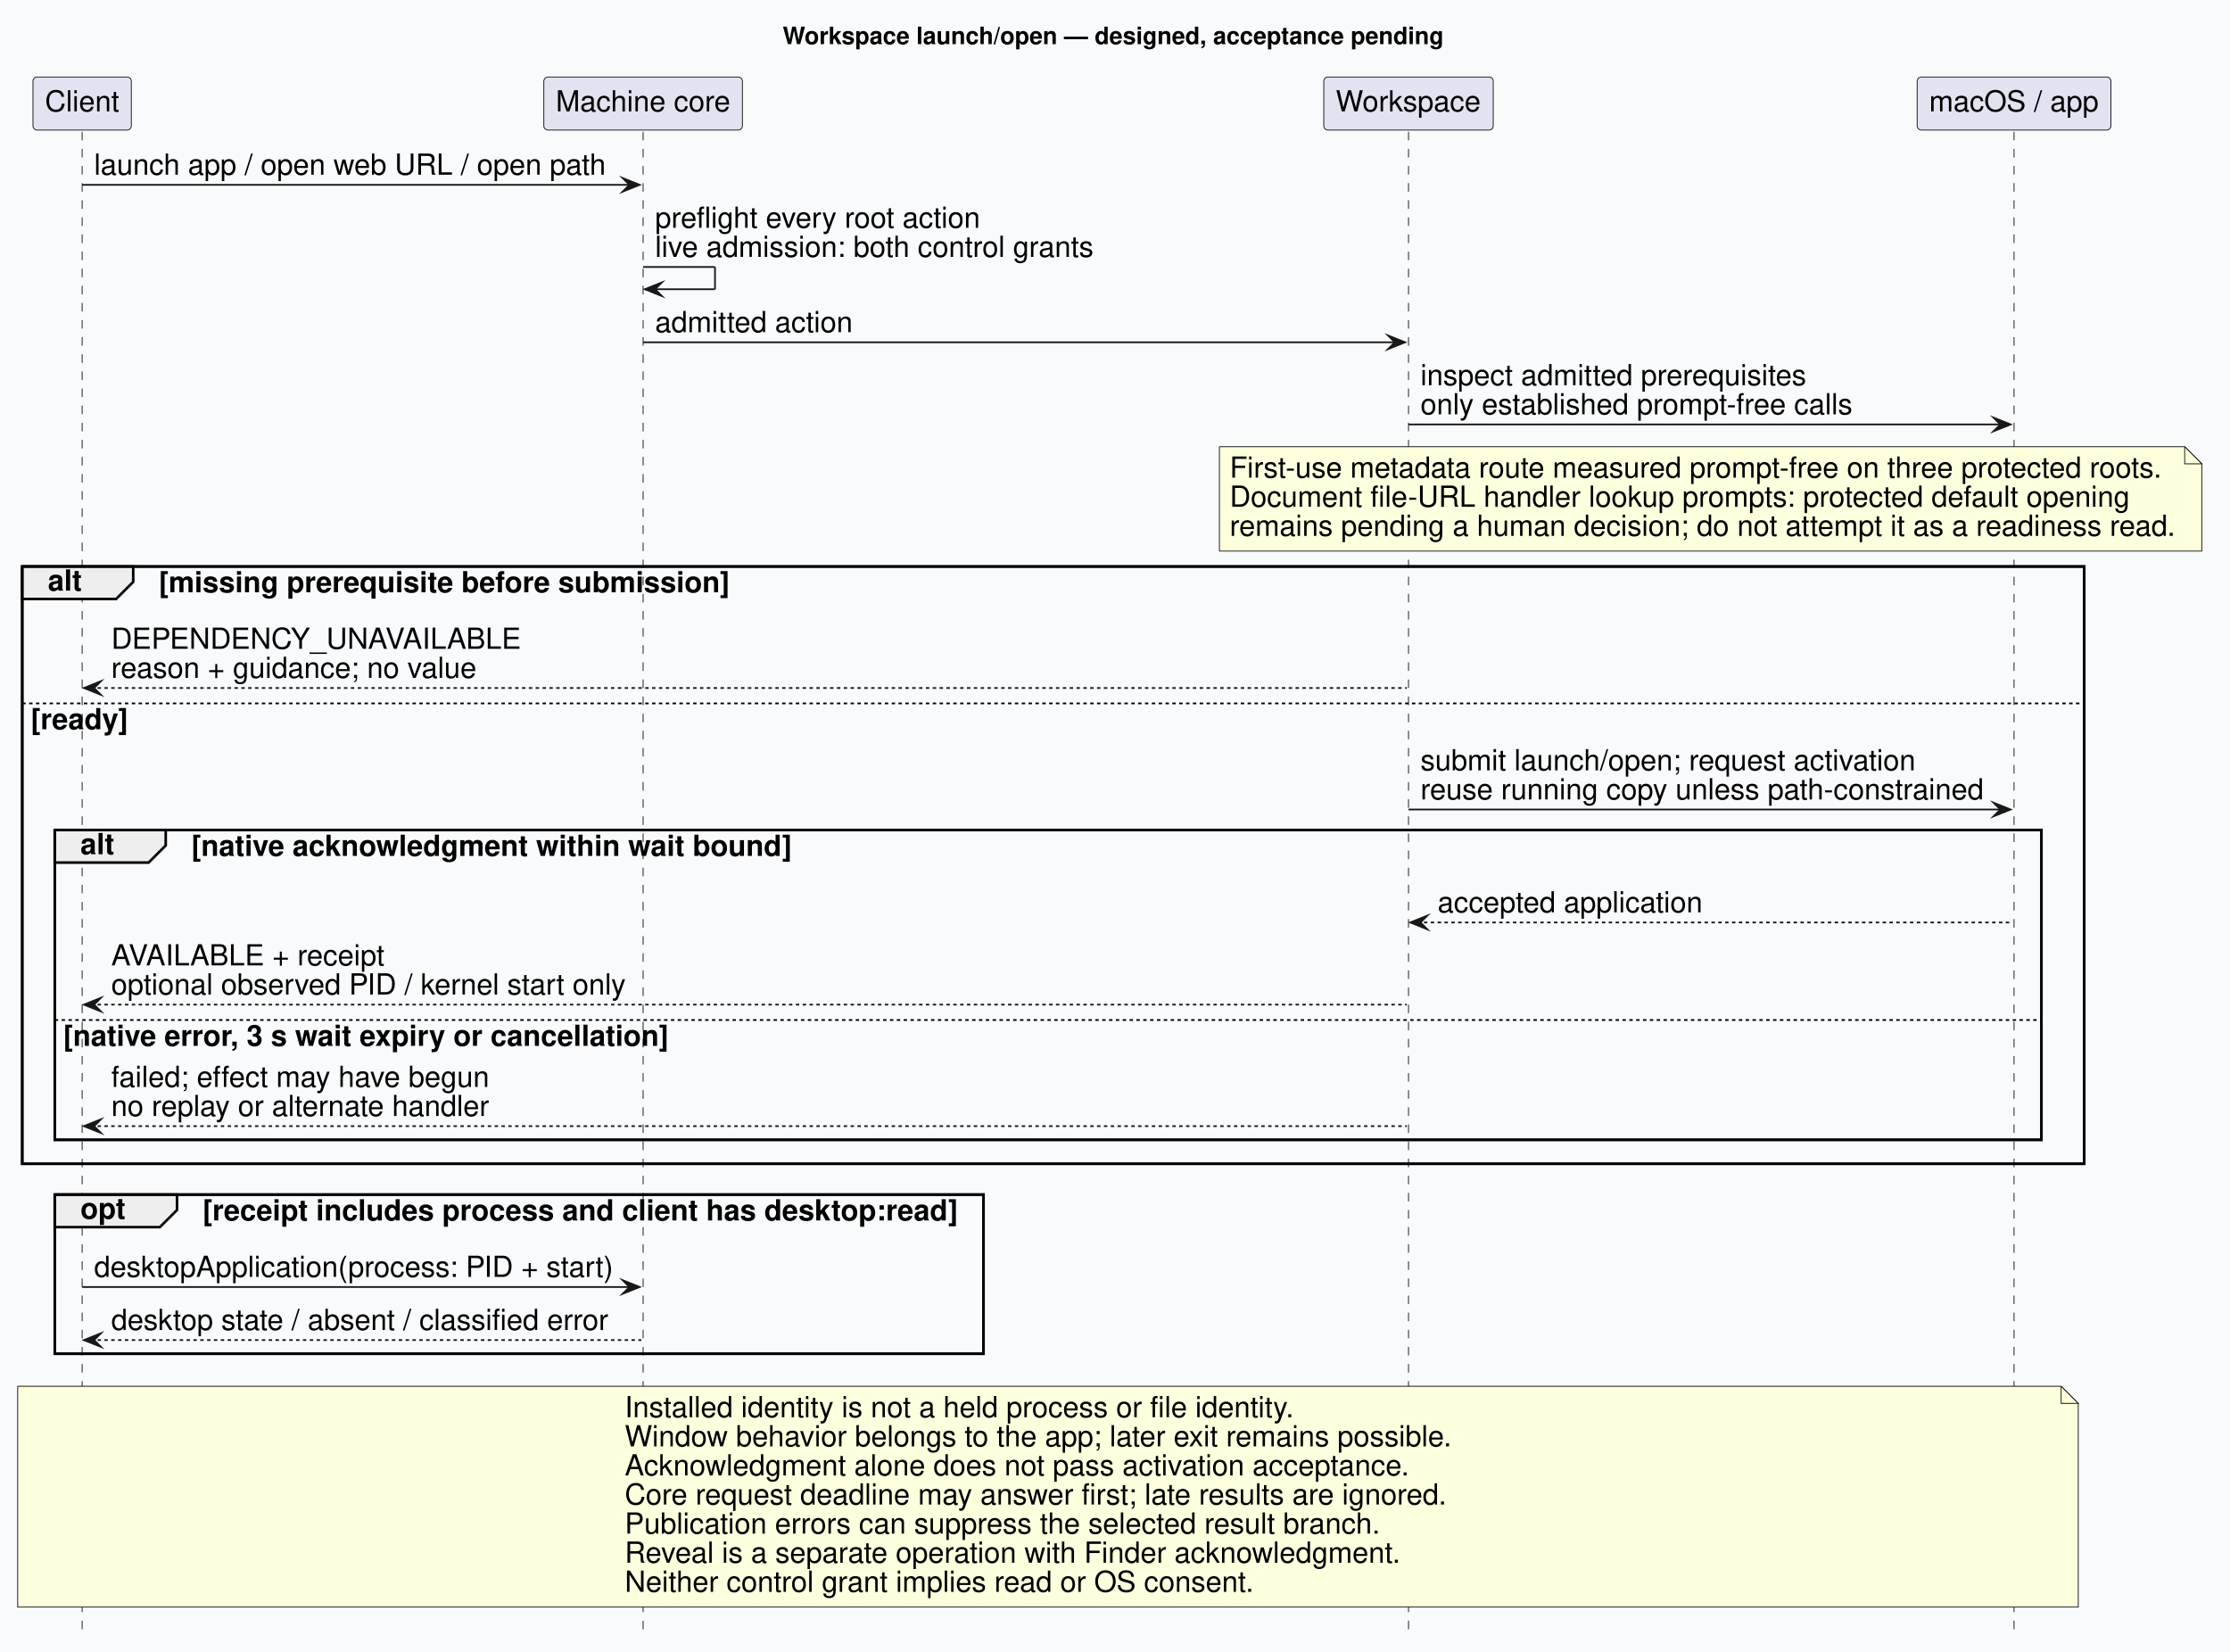
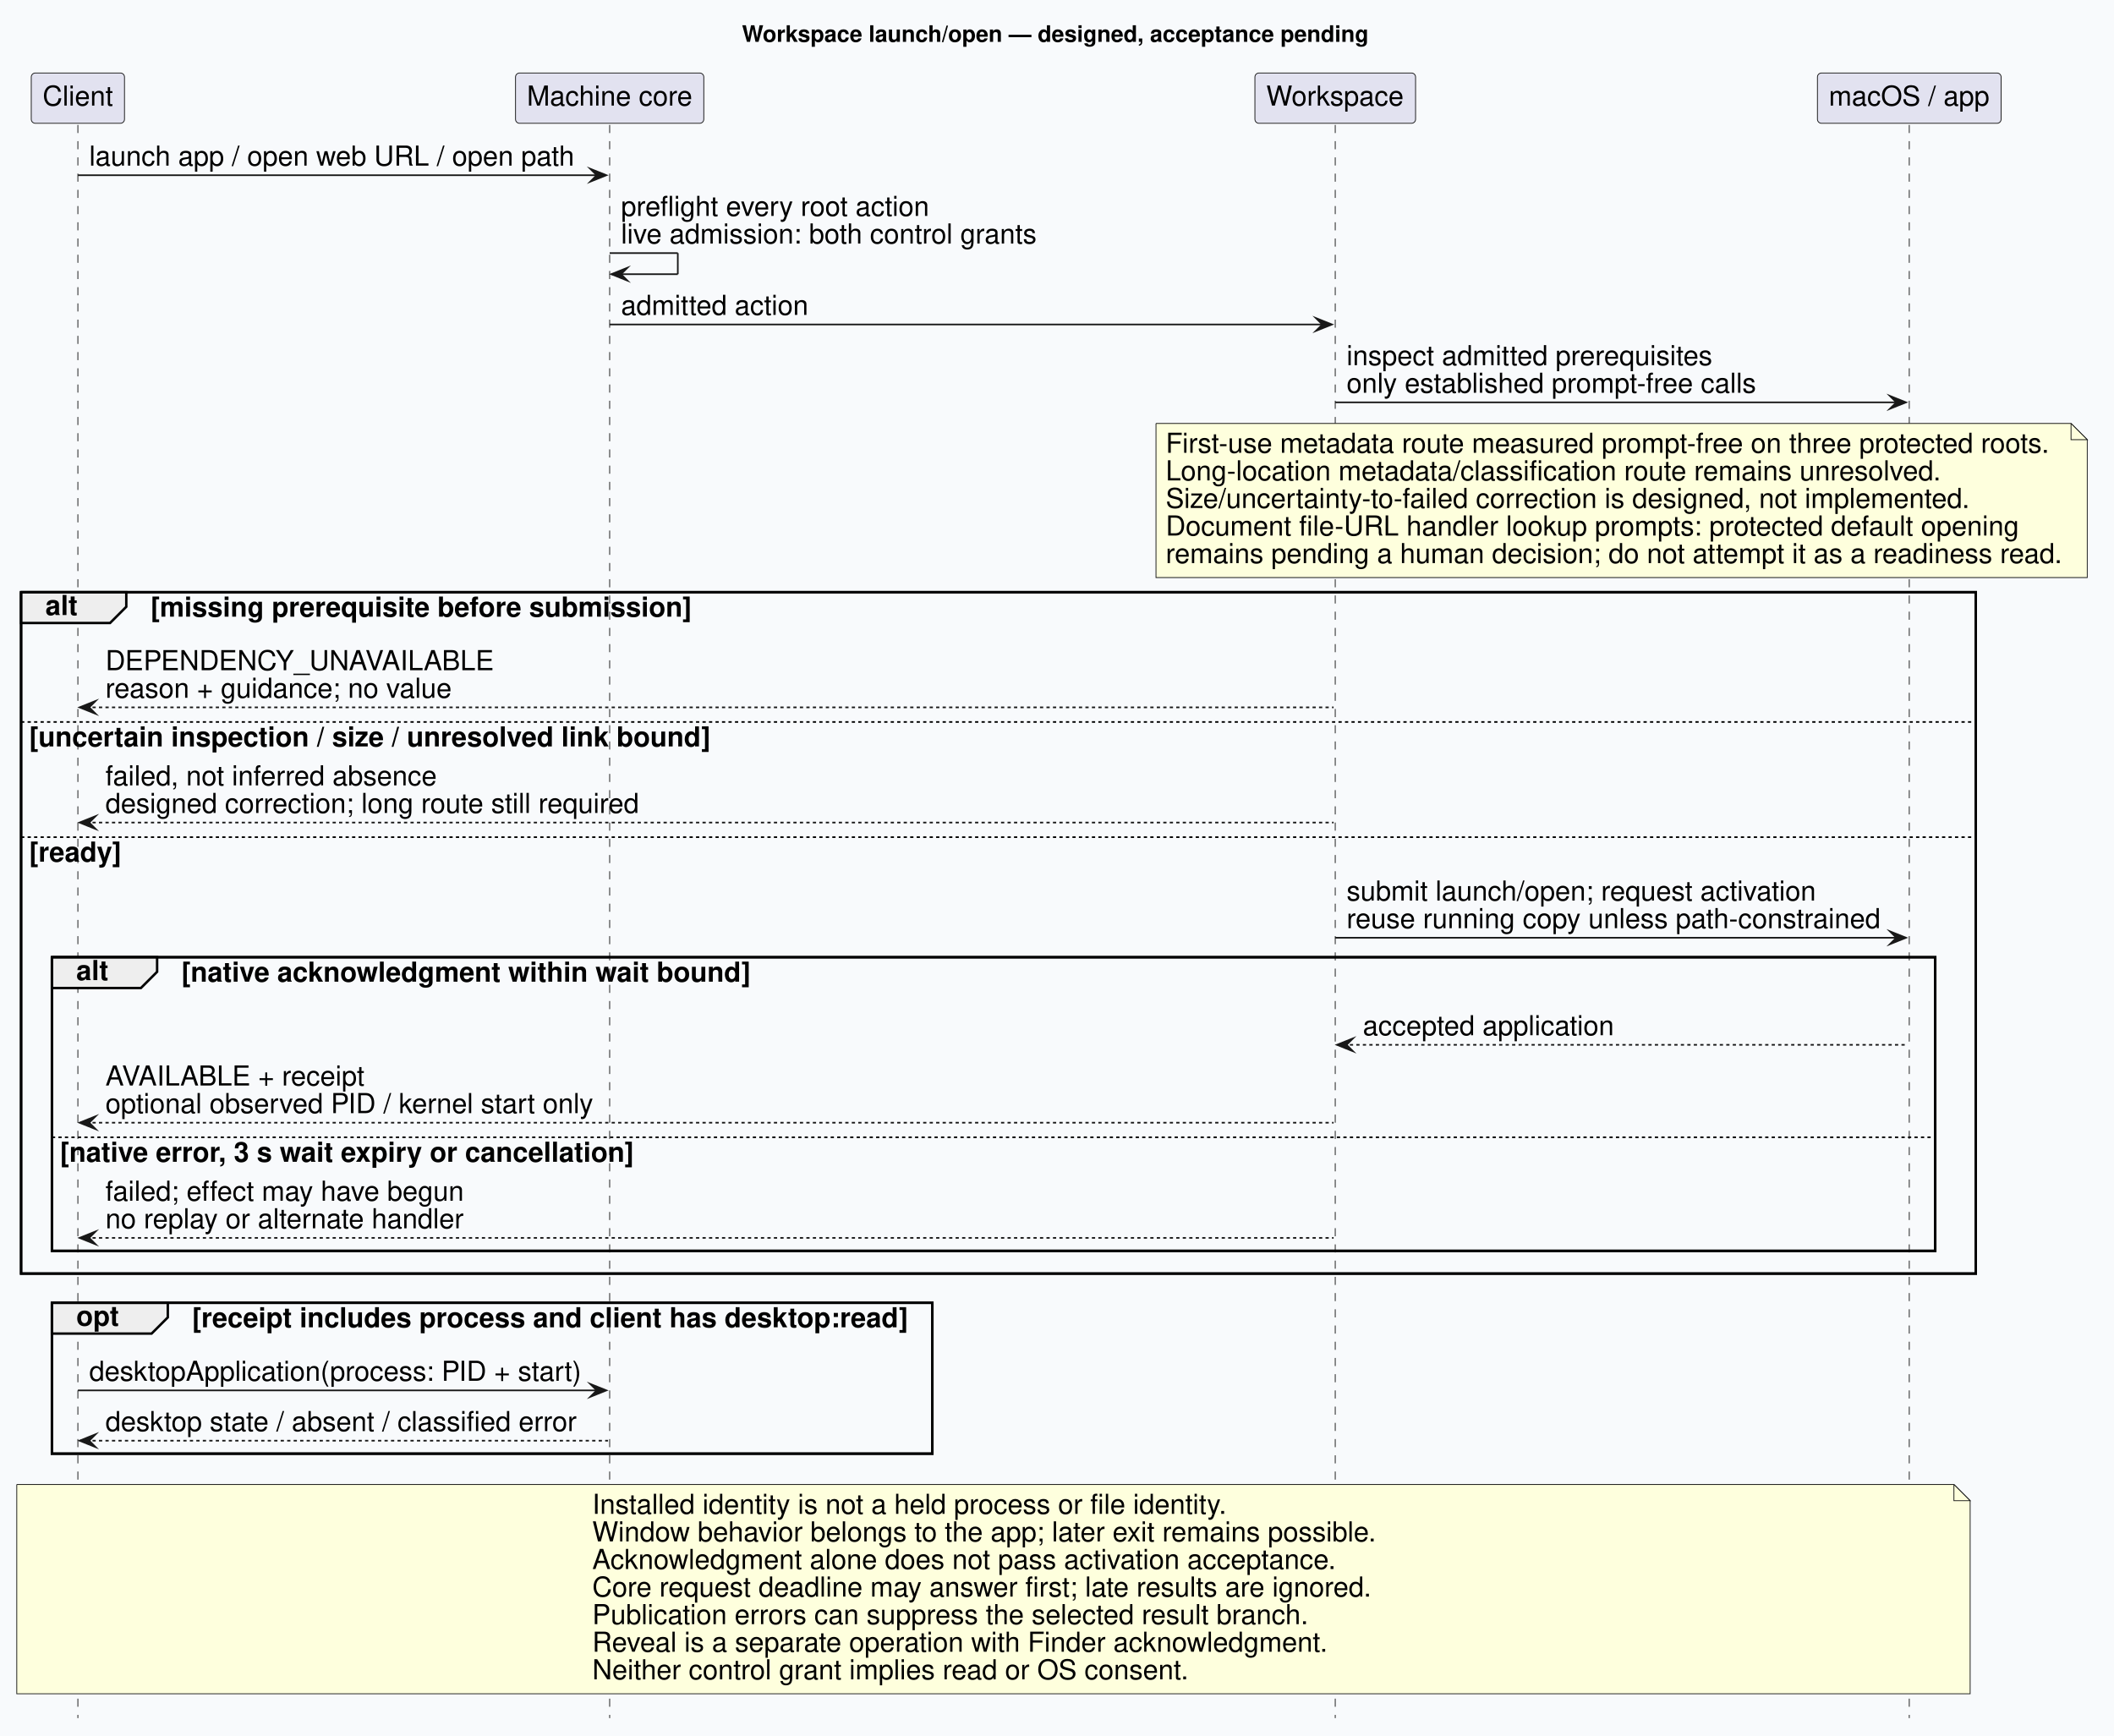
- <svg xmlns="http://www.w3.org/2000/svg" version="1.1" data-diagram-type="SEQUENCE" style="width:1303px;height:965px;background:#F8FAFC;" width="1303px" height="965px" viewBox="0 0 1303 965" zoomAndPan="magnify" preserveAspectRatio="none" contentStyleType="text/css">
+ <svg xmlns="http://www.w3.org/2000/svg" version="1.1" data-diagram-type="SEQUENCE" style="width:1303px;height:1070px;background:#F8FAFC;" width="1303px" height="1070px" viewBox="0 0 1303 1070" zoomAndPan="magnify" preserveAspectRatio="none" contentStyleType="text/css">
  <defs />
  <g font-family="sans-serif" lengthAdjust="spacing">
-     <rect x="0" y="0" width="1303" height="965" fill="#F8FAFC" style="stroke:none;" />
+     <rect x="0" y="0" width="1303" height="1070" fill="#F8FAFC" style="stroke:none;" />
    <g class="title" data-source-line="6">
      <text x="457.328" y="25.78" fill="#000" font-size="14" textLength="386.641" font-weight="700" font-family="Helvetica">Workspace launch/open — designed, acceptance pending</text>
    </g>
-     <rect x="13" y="331" width="1204.815" height="349" fill="none" style="stroke:#000;stroke-width:1.5;" />
-     <rect x="32" y="485" width="1160.815" height="181" fill="none" style="stroke:#000;stroke-width:1.5;" />
-     <rect x="32" y="698" width="542.67" height="93" fill="none" style="stroke:#000;stroke-width:1.5;" />
+     <rect x="13" y="365" width="1204.815" height="420" fill="none" style="stroke:#000;stroke-width:1.5;" />
+     <rect x="32" y="590" width="1160.815" height="181" fill="none" style="stroke:#000;stroke-width:1.5;" />
+     <rect x="32" y="803" width="542.67" height="93" fill="none" style="stroke:#000;stroke-width:1.5;" />
    <g>
-       <rect x="44.5" y="77" width="8" height="877" fill="#000" fill-opacity="0" />
-       <line x1="48" y1="77" x2="48" y2="954" style="stroke:#181818;stroke-width:0.5;stroke-dasharray:5,5;" />
+       <rect x="44.5" y="77" width="8" height="982" fill="#000" fill-opacity="0" />
+       <line x1="48" y1="77" x2="48" y2="1059" style="stroke:#181818;stroke-width:0.5;stroke-dasharray:5,5;" />
    </g>
    <g>
-       <rect x="372.275" y="77" width="8" height="877" fill="#000" fill-opacity="0" />
-       <line x1="375.775" y1="77" x2="375.775" y2="954" style="stroke:#181818;stroke-width:0.5;stroke-dasharray:5,5;" />
+       <rect x="372.275" y="77" width="8" height="982" fill="#000" fill-opacity="0" />
+       <line x1="375.775" y1="77" x2="375.775" y2="1059" style="stroke:#181818;stroke-width:0.5;stroke-dasharray:5,5;" />
    </g>
    <g>
-       <rect x="819.5" y="77" width="8" height="877" fill="#000" fill-opacity="0" />
-       <line x1="823" y1="77" x2="823" y2="954" style="stroke:#181818;stroke-width:0.5;stroke-dasharray:5,5;" />
+       <rect x="819.5" y="77" width="8" height="982" fill="#000" fill-opacity="0" />
+       <line x1="823" y1="77" x2="823" y2="1059" style="stroke:#181818;stroke-width:0.5;stroke-dasharray:5,5;" />
    </g>
    <g>
-       <rect x="1173.315" y="77" width="8" height="877" fill="#000" fill-opacity="0" />
-       <line x1="1176.815" y1="77" x2="1176.815" y2="954" style="stroke:#181818;stroke-width:0.5;stroke-dasharray:5,5;" />
+       <rect x="1173.315" y="77" width="8" height="982" fill="#000" fill-opacity="0" />
+       <line x1="1176.815" y1="77" x2="1176.815" y2="1059" style="stroke:#181818;stroke-width:0.5;stroke-dasharray:5,5;" />
    </g>
    <rect x="19.269" y="45" width="57.463" height="31" fill="#E2E2F0" style="stroke:#181818;stroke-width:0.5;" rx="2.5" ry="2.5" />
    <text x="26.269" y="65.09" fill="#000" font-size="17" textLength="43.463" font-family="Helvetica">Client</text>
    <rect x="317.75" y="45" width="116.05" height="31" fill="#E2E2F0" style="stroke:#181818;stroke-width:0.5;" rx="2.5" ry="2.5" />
    <text x="324.75" y="65.09" fill="#000" font-size="17" textLength="102.05" font-family="Helvetica">Machine core</text>
    <rect x="773.488" y="45" width="99.025" height="31" fill="#E2E2F0" style="stroke:#181818;stroke-width:0.5;" rx="2.5" ry="2.5" />
    <text x="780.488" y="65.09" fill="#000" font-size="17" textLength="85.025" font-family="Helvetica">Workspace</text>
    <rect x="1120.21" y="45" width="113.211" height="31" fill="#E2E2F0" style="stroke:#181818;stroke-width:0.5;" rx="2.5" ry="2.5" />
    <text x="1127.21" y="65.09" fill="#000" font-size="17" textLength="99.211" font-family="Helvetica">macOS / app</text>
    <polygon points="363.775,104,373.775,108,363.775,112,367.775,108" fill="#181818" style="stroke:#181818;stroke-width:1;stroke-linejoin:miter;stroke-miterlimit:10;" />
    <line x1="48" y1="108" x2="369.775" y2="108" style="stroke:#181818;stroke-width:1;" />
    <text x="55" y="102.09" fill="#000" font-size="17" textLength="299.608" font-family="Helvetica">launch app / open web URL / open path</text>
    <line x1="375.775" y1="156" x2="417.775" y2="156" style="stroke:#181818;stroke-width:1;" />
    <line x1="417.775" y1="156" x2="417.775" y2="169" style="stroke:#181818;stroke-width:1;" />
    <line x1="376.775" y1="169" x2="417.775" y2="169" style="stroke:#181818;stroke-width:1;" />
    <polygon points="386.775,165,376.775,169,386.775,173,382.775,169" fill="#181818" style="stroke:#181818;stroke-width:1;stroke-linejoin:miter;stroke-miterlimit:10;" />
    <text x="382.775" y="133.09" fill="#000" font-size="17" textLength="190.876" font-family="Helvetica">preflight every root action</text>
    <text x="382.775" y="150.09" fill="#000" font-size="17" textLength="257.017" font-family="Helvetica">live admission: both control grants</text>
    <polygon points="811,196,821,200,811,204,815,200" fill="#181818" style="stroke:#181818;stroke-width:1;stroke-linejoin:miter;stroke-miterlimit:10;" />
    <line x1="375.775" y1="200" x2="817" y2="200" style="stroke:#181818;stroke-width:1;" />
    <text x="382.775" y="194.09" fill="#000" font-size="17" textLength="115.29" font-family="Helvetica">admitted action</text>
    <polygon points="1164.815,244,1174.815,248,1164.815,252,1168.815,248" fill="#181818" style="stroke:#181818;stroke-width:1;stroke-linejoin:miter;stroke-miterlimit:10;" />
    <line x1="823" y1="248" x2="1170.815" y2="248" style="stroke:#181818;stroke-width:1;" />
    <text x="830" y="225.09" fill="#000" font-size="17" textLength="225.839" font-family="Helvetica">inspect admitted prerequisites</text>
    <text x="830" y="242.09" fill="#000" font-size="17" textLength="253.232" font-family="Helvetica">only established prompt-free calls</text>
-     <path d="M712.518,261 L712.518,322 L1286.518,322 L1286.518,271 L1276.518,261 L712.518,261" style="stroke:#181818;stroke-width:0.5;" fill="#FEFFDD" />
+     <path d="M712.518,261 L712.518,356 L1286.518,356 L1286.518,271 L1276.518,261 L712.518,261" style="stroke:#181818;stroke-width:0.5;" fill="#FEFFDD" />
    <path d="M1276.518,261 L1276.518,271 L1286.518,271 L1276.518,261" style="stroke:#181818;stroke-width:0.5;" fill="#FEFFDD" />
    <text x="718.518" y="279.09" fill="#000" font-size="17" textLength="548.042" font-family="Helvetica">First-use metadata route measured prompt-free on three protected roots.</text>
-     <text x="718.518" y="296.09" fill="#000" font-size="17" textLength="527.307" font-family="Helvetica">Document file-URL handler lookup prompts: protected default opening</text>
-     <text x="718.518" y="313.09" fill="#000" font-size="17" textLength="553.778" font-family="Helvetica">remains pending a human decision; do not attempt it as a readiness read.</text>
-     <path d="M13,331 L77.839,331 L77.839,340 L67.839,350 L13,350 L13,331" style="stroke:#000;stroke-width:1.5;" fill="#EEE" />
-     <rect x="13" y="331" width="1204.815" height="349" fill="none" style="stroke:#000;stroke-width:1.5;" />
-     <text x="28" y="345.09" fill="#000" font-size="17" textLength="19.839" font-weight="700" font-family="Helvetica">alt</text>
-     <text x="92.839" y="346.09" fill="#000" font-size="17" textLength="333.459" font-weight="700" font-family="Helvetica">[missing prerequisite before submission]</text>
-     <polygon points="59,398,49,402,59,406,55,402" fill="#181818" style="stroke:#181818;stroke-width:1;stroke-linejoin:miter;stroke-miterlimit:10;" />
-     <line x1="53" y1="402" x2="822" y2="402" style="stroke:#181818;stroke-width:1;stroke-dasharray:2,2;" />
-     <text x="65" y="379.09" fill="#000" font-size="17" textLength="243.752" font-family="Helvetica">DEPENDENCY_UNAVAILABLE</text>
-     <text x="65" y="396.09" fill="#000" font-size="17" textLength="214.077" font-family="Helvetica">reason + guidance; no value</text>
-     <line x1="13" y1="411" x2="1217.815" y2="411" style="stroke:#000;stroke-width:1;stroke-dasharray:2,2;" />
-     <text x="18" y="426.09" fill="#000" font-size="17" textLength="56.686" font-weight="700" font-family="Helvetica">[ready]</text>
-     <polygon points="1164.815,469,1174.815,473,1164.815,477,1168.815,473" fill="#181818" style="stroke:#181818;stroke-width:1;stroke-linejoin:miter;stroke-miterlimit:10;" />
-     <line x1="823" y1="473" x2="1170.815" y2="473" style="stroke:#181818;stroke-width:1;" />
-     <text x="830" y="450.09" fill="#000" font-size="17" textLength="290.121" font-family="Helvetica">submit launch/open; request activation</text>
-     <text x="830" y="467.09" fill="#000" font-size="17" textLength="329.815" font-family="Helvetica">reuse running copy unless path-constrained</text>
-     <path d="M32,485 L96.839,485 L96.839,494 L86.839,504 L32,504 L32,485" style="stroke:#000;stroke-width:1.5;" fill="#EEE" />
-     <rect x="32" y="485" width="1160.815" height="181" fill="none" style="stroke:#000;stroke-width:1.5;" />
-     <text x="47" y="499.09" fill="#000" font-size="17" textLength="19.839" font-weight="700" font-family="Helvetica">alt</text>
-     <text x="111.839" y="500.09" fill="#000" font-size="17" textLength="351.347" font-weight="700" font-family="Helvetica">[native acknowledgment within wait bound]</text>
-     <polygon points="834,535,824,539,834,543,830,539" fill="#181818" style="stroke:#181818;stroke-width:1;stroke-linejoin:miter;stroke-miterlimit:10;" />
-     <line x1="828" y1="539" x2="1175.815" y2="539" style="stroke:#181818;stroke-width:1;stroke-dasharray:2,2;" />
-     <text x="840" y="533.09" fill="#000" font-size="17" textLength="155" font-family="Helvetica">accepted application</text>
-     <polygon points="59,583,49,587,59,591,55,587" fill="#181818" style="stroke:#181818;stroke-width:1;stroke-linejoin:miter;stroke-miterlimit:10;" />
-     <line x1="53" y1="587" x2="822" y2="587" style="stroke:#181818;stroke-width:1;stroke-dasharray:2,2;" />
-     <text x="65" y="564.09" fill="#000" font-size="17" textLength="162.064" font-family="Helvetica">AVAILABLE + receipt</text>
-     <text x="65" y="581.09" fill="#000" font-size="17" textLength="301.435" font-family="Helvetica">optional observed PID / kernel start only</text>
-     <line x1="32" y1="596" x2="1192.815" y2="596" style="stroke:#000;stroke-width:1;stroke-dasharray:2,2;" />
-     <text x="37" y="611.09" fill="#000" font-size="17" textLength="355.24" font-weight="700" font-family="Helvetica">[native error, 3 s wait expiry or cancellation]</text>
-     <polygon points="59,654,49,658,59,662,55,658" fill="#181818" style="stroke:#181818;stroke-width:1;stroke-linejoin:miter;stroke-miterlimit:10;" />
-     <line x1="53" y1="658" x2="822" y2="658" style="stroke:#181818;stroke-width:1;stroke-dasharray:2,2;" />
-     <text x="65" y="635.09" fill="#000" font-size="17" textLength="222.087" font-family="Helvetica">failed; effect may have begun</text>
-     <text x="65" y="652.09" fill="#000" font-size="17" textLength="222.087" font-family="Helvetica">no replay or alternate handler</text>
-     <path d="M32,698 L103.43,698 L103.43,707 L93.43,717 L32,717 L32,698" style="stroke:#000;stroke-width:1.5;" fill="#EEE" />
-     <rect x="32" y="698" width="542.67" height="93" fill="none" style="stroke:#000;stroke-width:1.5;" />
-     <text x="47" y="712.09" fill="#000" font-size="17" textLength="26.43" font-weight="700" font-family="Helvetica">opt</text>
-     <text x="118.43" y="713.09" fill="#000" font-size="17" textLength="440.24" font-weight="700" font-family="Helvetica">[receipt includes process and client has desktop:read]</text>
-     <polygon points="363.775,748,373.775,752,363.775,756,367.775,752" fill="#181818" style="stroke:#181818;stroke-width:1;stroke-linejoin:miter;stroke-miterlimit:10;" />
-     <line x1="48" y1="752" x2="369.775" y2="752" style="stroke:#181818;stroke-width:1;" />
-     <text x="55" y="746.09" fill="#000" font-size="17" textLength="303.775" font-family="Helvetica">desktopApplication(process: PID + start)</text>
-     <polygon points="59,779,49,783,59,787,55,783" fill="#181818" style="stroke:#181818;stroke-width:1;stroke-linejoin:miter;stroke-miterlimit:10;" />
-     <line x1="53" y1="783" x2="374.775" y2="783" style="stroke:#181818;stroke-width:1;stroke-dasharray:2,2;" />
-     <text x="65" y="777.09" fill="#000" font-size="17" textLength="291.034" font-family="Helvetica">desktop state / absent / classified error</text>
-     <path d="M10.332,810 L10.332,939 L1214.332,939 L1214.332,820 L1204.332,810 L10.332,810" style="stroke:#181818;stroke-width:0.5;" fill="#FEFFDD" />
-     <path d="M1204.332,810 L1204.332,820 L1214.332,820 L1204.332,810" style="stroke:#181818;stroke-width:0.5;" fill="#FEFFDD" />
-     <text x="365.052" y="828.09" fill="#000" font-size="17" textLength="392.154" font-family="Helvetica">Installed identity is not a held process or file identity.</text>
-     <text x="365.052" y="845.09" fill="#000" font-size="17" textLength="485.712" font-family="Helvetica">Window behavior belongs to the app; later exit remains possible.</text>
-     <text x="365.052" y="862.09" fill="#000" font-size="17" textLength="459.291" font-family="Helvetica">Acknowledgment alone does not pass activation acceptance.</text>
-     <text x="365.052" y="879.09" fill="#000" font-size="17" textLength="482.848" font-family="Helvetica">Core request deadline may answer first; late results are ignored.</text>
-     <text x="365.052" y="896.09" fill="#000" font-size="17" textLength="442.232" font-family="Helvetica">Publication errors can suppress the selected result branch.</text>
-     <text x="365.052" y="913.09" fill="#000" font-size="17" textLength="455.472" font-family="Helvetica">Reveal is a separate operation with Finder acknowledgment.</text>
-     <text x="365.052" y="930.09" fill="#000" font-size="17" textLength="368.505" font-family="Helvetica">Neither control grant implies read or OS consent.</text>
+     <text x="718.518" y="296.09" fill="#000" font-size="17" textLength="480.042" font-family="Helvetica">Long-location metadata/classification route remains unresolved.</text>
+     <text x="718.518" y="313.09" fill="#000" font-size="17" textLength="497.034" font-family="Helvetica">Size/uncertainty-to-failed correction is designed, not implemented.</text>
+     <text x="718.518" y="330.09" fill="#000" font-size="17" textLength="527.307" font-family="Helvetica">Document file-URL handler lookup prompts: protected default opening</text>
+     <text x="718.518" y="347.09" fill="#000" font-size="17" textLength="553.778" font-family="Helvetica">remains pending a human decision; do not attempt it as a readiness read.</text>
+     <path d="M13,365 L77.839,365 L77.839,374 L67.839,384 L13,384 L13,365" style="stroke:#000;stroke-width:1.5;" fill="#EEE" />
+     <rect x="13" y="365" width="1204.815" height="420" fill="none" style="stroke:#000;stroke-width:1.5;" />
+     <text x="28" y="379.09" fill="#000" font-size="17" textLength="19.839" font-weight="700" font-family="Helvetica">alt</text>
+     <text x="92.839" y="380.09" fill="#000" font-size="17" textLength="333.459" font-weight="700" font-family="Helvetica">[missing prerequisite before submission]</text>
+     <polygon points="59,432,49,436,59,440,55,436" fill="#181818" style="stroke:#181818;stroke-width:1;stroke-linejoin:miter;stroke-miterlimit:10;" />
+     <line x1="53" y1="436" x2="822" y2="436" style="stroke:#181818;stroke-width:1;stroke-dasharray:2,2;" />
+     <text x="65" y="413.09" fill="#000" font-size="17" textLength="243.752" font-family="Helvetica">DEPENDENCY_UNAVAILABLE</text>
+     <text x="65" y="430.09" fill="#000" font-size="17" textLength="214.077" font-family="Helvetica">reason + guidance; no value</text>
+     <line x1="13" y1="445" x2="1217.815" y2="445" style="stroke:#000;stroke-width:1;stroke-dasharray:2,2;" />
+     <text x="18" y="460.09" fill="#000" font-size="17" textLength="419.389" font-weight="700" font-family="Helvetica">[uncertain inspection / size / unresolved link bound]</text>
+     <polygon points="59,503,49,507,59,511,55,507" fill="#181818" style="stroke:#181818;stroke-width:1;stroke-linejoin:miter;stroke-miterlimit:10;" />
+     <line x1="53" y1="507" x2="822" y2="507" style="stroke:#181818;stroke-width:1;stroke-dasharray:2,2;" />
+     <text x="65" y="484.09" fill="#000" font-size="17" textLength="205.079" font-family="Helvetica">failed, not inferred absence</text>
+     <text x="65" y="501.09" fill="#000" font-size="17" textLength="329.798" font-family="Helvetica">designed correction; long route still required</text>
+     <line x1="13" y1="516" x2="1217.815" y2="516" style="stroke:#000;stroke-width:1;stroke-dasharray:2,2;" />
+     <text x="18" y="531.09" fill="#000" font-size="17" textLength="56.686" font-weight="700" font-family="Helvetica">[ready]</text>
+     <polygon points="1164.815,574,1174.815,578,1164.815,582,1168.815,578" fill="#181818" style="stroke:#181818;stroke-width:1;stroke-linejoin:miter;stroke-miterlimit:10;" />
+     <line x1="823" y1="578" x2="1170.815" y2="578" style="stroke:#181818;stroke-width:1;" />
+     <text x="830" y="555.09" fill="#000" font-size="17" textLength="290.121" font-family="Helvetica">submit launch/open; request activation</text>
+     <text x="830" y="572.09" fill="#000" font-size="17" textLength="329.815" font-family="Helvetica">reuse running copy unless path-constrained</text>
+     <path d="M32,590 L96.839,590 L96.839,599 L86.839,609 L32,609 L32,590" style="stroke:#000;stroke-width:1.5;" fill="#EEE" />
+     <rect x="32" y="590" width="1160.815" height="181" fill="none" style="stroke:#000;stroke-width:1.5;" />
+     <text x="47" y="604.09" fill="#000" font-size="17" textLength="19.839" font-weight="700" font-family="Helvetica">alt</text>
+     <text x="111.839" y="605.09" fill="#000" font-size="17" textLength="351.347" font-weight="700" font-family="Helvetica">[native acknowledgment within wait bound]</text>
+     <polygon points="834,640,824,644,834,648,830,644" fill="#181818" style="stroke:#181818;stroke-width:1;stroke-linejoin:miter;stroke-miterlimit:10;" />
+     <line x1="828" y1="644" x2="1175.815" y2="644" style="stroke:#181818;stroke-width:1;stroke-dasharray:2,2;" />
+     <text x="840" y="638.09" fill="#000" font-size="17" textLength="155" font-family="Helvetica">accepted application</text>
+     <polygon points="59,688,49,692,59,696,55,692" fill="#181818" style="stroke:#181818;stroke-width:1;stroke-linejoin:miter;stroke-miterlimit:10;" />
+     <line x1="53" y1="692" x2="822" y2="692" style="stroke:#181818;stroke-width:1;stroke-dasharray:2,2;" />
+     <text x="65" y="669.09" fill="#000" font-size="17" textLength="162.064" font-family="Helvetica">AVAILABLE + receipt</text>
+     <text x="65" y="686.09" fill="#000" font-size="17" textLength="301.435" font-family="Helvetica">optional observed PID / kernel start only</text>
+     <line x1="32" y1="701" x2="1192.815" y2="701" style="stroke:#000;stroke-width:1;stroke-dasharray:2,2;" />
+     <text x="37" y="716.09" fill="#000" font-size="17" textLength="355.24" font-weight="700" font-family="Helvetica">[native error, 3 s wait expiry or cancellation]</text>
+     <polygon points="59,759,49,763,59,767,55,763" fill="#181818" style="stroke:#181818;stroke-width:1;stroke-linejoin:miter;stroke-miterlimit:10;" />
+     <line x1="53" y1="763" x2="822" y2="763" style="stroke:#181818;stroke-width:1;stroke-dasharray:2,2;" />
+     <text x="65" y="740.09" fill="#000" font-size="17" textLength="222.087" font-family="Helvetica">failed; effect may have begun</text>
+     <text x="65" y="757.09" fill="#000" font-size="17" textLength="222.087" font-family="Helvetica">no replay or alternate handler</text>
+     <path d="M32,803 L103.43,803 L103.43,812 L93.43,822 L32,822 L32,803" style="stroke:#000;stroke-width:1.5;" fill="#EEE" />
+     <rect x="32" y="803" width="542.67" height="93" fill="none" style="stroke:#000;stroke-width:1.5;" />
+     <text x="47" y="817.09" fill="#000" font-size="17" textLength="26.43" font-weight="700" font-family="Helvetica">opt</text>
+     <text x="118.43" y="818.09" fill="#000" font-size="17" textLength="440.24" font-weight="700" font-family="Helvetica">[receipt includes process and client has desktop:read]</text>
+     <polygon points="363.775,853,373.775,857,363.775,861,367.775,857" fill="#181818" style="stroke:#181818;stroke-width:1;stroke-linejoin:miter;stroke-miterlimit:10;" />
+     <line x1="48" y1="857" x2="369.775" y2="857" style="stroke:#181818;stroke-width:1;" />
+     <text x="55" y="851.09" fill="#000" font-size="17" textLength="303.775" font-family="Helvetica">desktopApplication(process: PID + start)</text>
+     <polygon points="59,884,49,888,59,892,55,888" fill="#181818" style="stroke:#181818;stroke-width:1;stroke-linejoin:miter;stroke-miterlimit:10;" />
+     <line x1="53" y1="888" x2="374.775" y2="888" style="stroke:#181818;stroke-width:1;stroke-dasharray:2,2;" />
+     <text x="65" y="882.09" fill="#000" font-size="17" textLength="291.034" font-family="Helvetica">desktop state / absent / classified error</text>
+     <path d="M10.332,915 L10.332,1044 L1214.332,1044 L1214.332,925 L1204.332,915 L10.332,915" style="stroke:#181818;stroke-width:0.5;" fill="#FEFFDD" />
+     <path d="M1204.332,915 L1204.332,925 L1214.332,925 L1204.332,915" style="stroke:#181818;stroke-width:0.5;" fill="#FEFFDD" />
+     <text x="365.052" y="933.09" fill="#000" font-size="17" textLength="392.154" font-family="Helvetica">Installed identity is not a held process or file identity.</text>
+     <text x="365.052" y="950.09" fill="#000" font-size="17" textLength="485.712" font-family="Helvetica">Window behavior belongs to the app; later exit remains possible.</text>
+     <text x="365.052" y="967.09" fill="#000" font-size="17" textLength="459.291" font-family="Helvetica">Acknowledgment alone does not pass activation acceptance.</text>
+     <text x="365.052" y="984.09" fill="#000" font-size="17" textLength="482.848" font-family="Helvetica">Core request deadline may answer first; late results are ignored.</text>
+     <text x="365.052" y="1001.09" fill="#000" font-size="17" textLength="442.232" font-family="Helvetica">Publication errors can suppress the selected result branch.</text>
+     <text x="365.052" y="1018.09" fill="#000" font-size="17" textLength="455.472" font-family="Helvetica">Reveal is a separate operation with Finder acknowledgment.</text>
+     <text x="365.052" y="1035.09" fill="#000" font-size="17" textLength="368.505" font-family="Helvetica">Neither control grant implies read or OS consent.</text>
  </g>
</svg>
